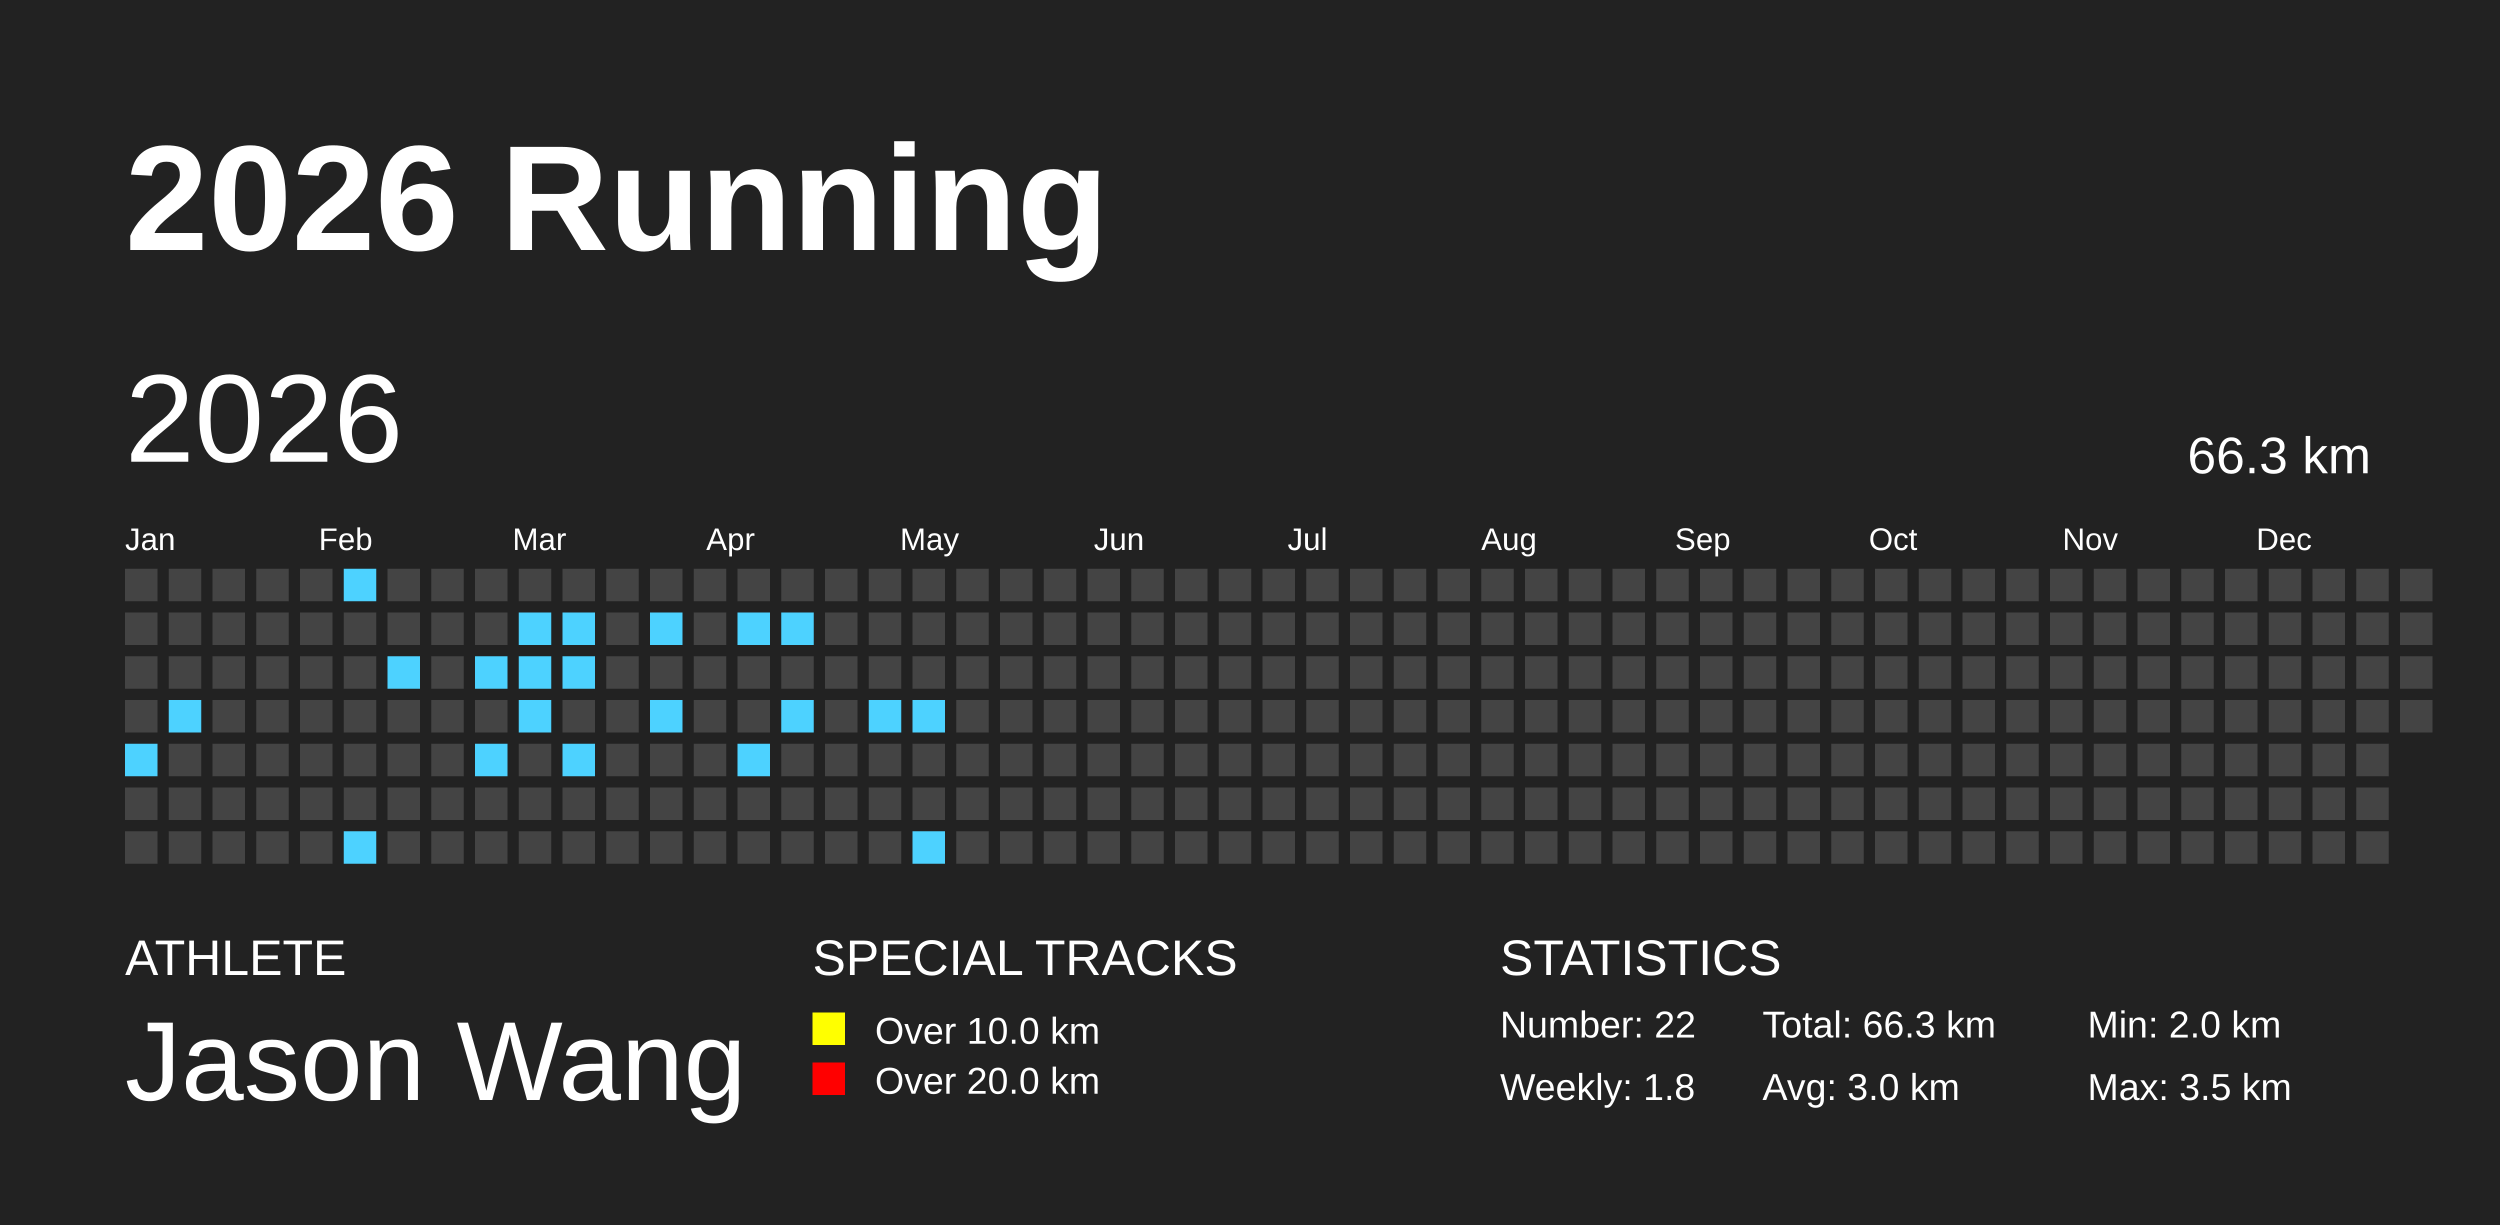
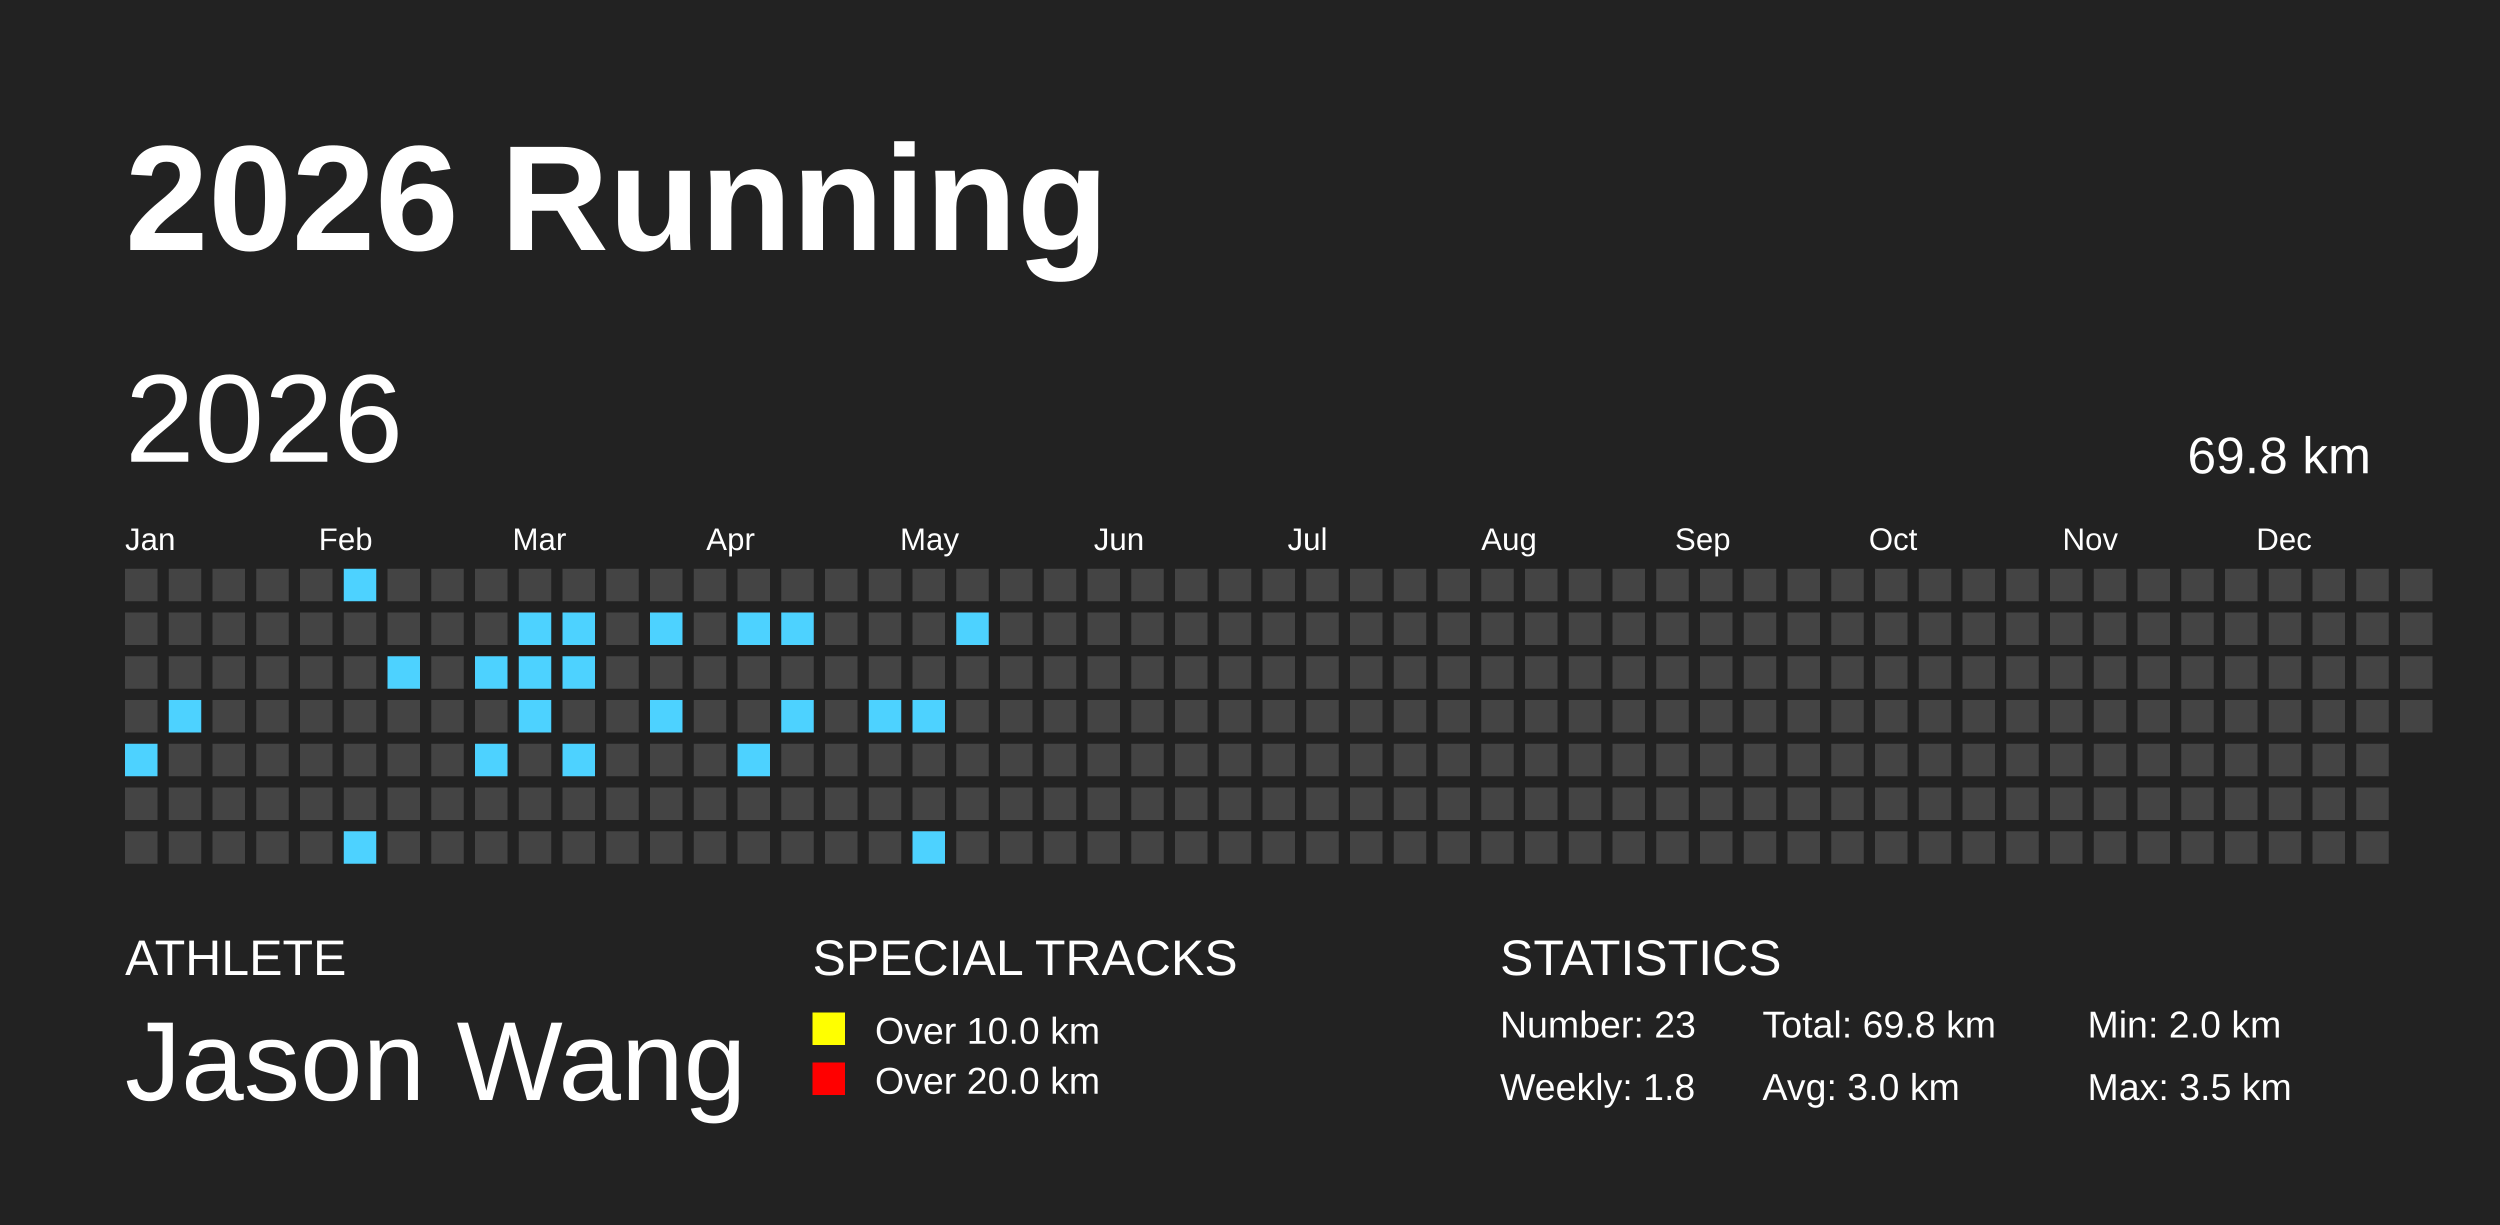
<svg xmlns="http://www.w3.org/2000/svg" baseProfile="full" height="98mm" version="1.1" viewBox="0,0,200,98" width="200mm">
  <defs />
  <rect fill="#222222" height="98" width="200" x="0" y="0" />
  <text fill="#FFFFFF" style="font-size:12px; font-family:Arial; font-weight:bold;" x="10" y="20">2026 Running</text>
  <text fill="#FFFFFF" style="font-size:4px; font-family:Arial" x="10" y="78">ATHLETE</text>
  <text fill="#FFFFFF" style="font-size:9px; font-family:Arial" x="10" y="88">Jason Wang</text>
  <text fill="#FFFFFF" style="font-size:4px; font-family:Arial" x="65" y="78">SPECIAL TRACKS</text>
  <rect fill="yellow" height="2.6" width="2.6" x="65" y="81" />
  <text fill="#FFFFFF" style="font-size:3px; font-family:Arial" x="70" y="83.5">Over 10.0 km</text>
  <rect fill="red" height="2.6" width="2.6" x="65" y="85" />
  <text fill="#FFFFFF" style="font-size:3px; font-family:Arial" x="70" y="87.5">Over 20.0 km</text>
  <text fill="#FFFFFF" style="font-size:4px; font-family:Arial" x="120" y="78">STATISTICS</text>
-   <text fill="#FFFFFF" style="font-size:3px; font-family:Arial" x="120" y="83">Number: 22</text>
+   <text fill="#FFFFFF" style="font-size:3px; font-family:Arial" x="120" y="83">Number: 23</text>
  <text fill="#FFFFFF" style="font-size:3px; font-family:Arial" x="120" y="88">Weekly: 1.8</text>
-   <text fill="#FFFFFF" style="font-size:3px; font-family:Arial" x="141" y="83">Total: 66.3 km</text>
+   <text fill="#FFFFFF" style="font-size:3px; font-family:Arial" x="141" y="83">Total: 69.8 km</text>
  <text fill="#FFFFFF" style="font-size:3px; font-family:Arial" x="141" y="88">Avg: 3.0 km</text>
  <text fill="#FFFFFF" style="font-size:3px; font-family:Arial" x="167" y="83">Min: 2.0 km</text>
  <text fill="#FFFFFF" style="font-size:3px; font-family:Arial" x="167" y="88">Max: 3.5 km</text>
  <text dominant-baseline="hanging" fill="#FFFFFF" style="font-size:10.0px; font-family:Arial;" x="10" y="30">2026</text>
-   <text dominant-baseline="hanging" fill="#FFFFFF" style="font-size:4.125px; font-family:Arial;" x="175" y="35">66.3 km</text>
+   <text dominant-baseline="hanging" fill="#FFFFFF" style="font-size:4.125px; font-family:Arial;" x="175" y="35">69.8 km</text>
  <text fill="#FFFFFF" style="font-size:2.5px; font-family:Arial" x="10.0" y="44">Jan</text>
  <text fill="#FFFFFF" style="font-size:2.5px; font-family:Arial" x="25.5" y="44">Feb</text>
  <text fill="#FFFFFF" style="font-size:2.5px; font-family:Arial" x="41.0" y="44">Mar</text>
  <text fill="#FFFFFF" style="font-size:2.5px; font-family:Arial" x="56.5" y="44">Apr</text>
  <text fill="#FFFFFF" style="font-size:2.5px; font-family:Arial" x="72.0" y="44">May</text>
  <text fill="#FFFFFF" style="font-size:2.5px; font-family:Arial" x="87.5" y="44">Jun</text>
  <text fill="#FFFFFF" style="font-size:2.5px; font-family:Arial" x="103.0" y="44">Jul</text>
  <text fill="#FFFFFF" style="font-size:2.5px; font-family:Arial" x="118.5" y="44">Aug</text>
  <text fill="#FFFFFF" style="font-size:2.5px; font-family:Arial" x="134.0" y="44">Sep</text>
  <text fill="#FFFFFF" style="font-size:2.5px; font-family:Arial" x="149.5" y="44">Oct</text>
  <text fill="#FFFFFF" style="font-size:2.5px; font-family:Arial" x="165.0" y="44">Nov</text>
  <text fill="#FFFFFF" style="font-size:2.5px; font-family:Arial" x="180.5" y="44">Dec</text>
  <rect fill="#444444" height="2.6" width="2.6" x="10.0" y="45.5" />
  <rect fill="#444444" height="2.6" width="2.6" x="10.0" y="49.0" />
  <rect fill="#444444" height="2.6" width="2.6" x="10.0" y="52.5" />
  <rect fill="#444444" height="2.6" width="2.6" x="10.0" y="56.0" />
  <rect fill="#4DD2FF" height="2.6" width="2.6" x="10.0" y="59.5" />
  <rect fill="#444444" height="2.6" width="2.6" x="10.0" y="63.0" />
  <rect fill="#444444" height="2.6" width="2.6" x="10.0" y="66.5" />
  <rect fill="#444444" height="2.6" width="2.6" x="13.5" y="45.5" />
  <rect fill="#444444" height="2.6" width="2.6" x="13.5" y="49.0" />
  <rect fill="#444444" height="2.6" width="2.6" x="13.5" y="52.5" />
  <rect fill="#4DD2FF" height="2.6" width="2.6" x="13.5" y="56.0" />
  <rect fill="#444444" height="2.6" width="2.6" x="13.5" y="59.5" />
  <rect fill="#444444" height="2.6" width="2.6" x="13.5" y="63.0" />
  <rect fill="#444444" height="2.6" width="2.6" x="13.5" y="66.5" />
  <rect fill="#444444" height="2.6" width="2.6" x="17.0" y="45.5" />
  <rect fill="#444444" height="2.6" width="2.6" x="17.0" y="49.0" />
  <rect fill="#444444" height="2.6" width="2.6" x="17.0" y="52.5" />
  <rect fill="#444444" height="2.6" width="2.6" x="17.0" y="56.0" />
  <rect fill="#444444" height="2.6" width="2.6" x="17.0" y="59.5" />
  <rect fill="#444444" height="2.6" width="2.6" x="17.0" y="63.0" />
  <rect fill="#444444" height="2.6" width="2.6" x="17.0" y="66.5" />
  <rect fill="#444444" height="2.6" width="2.6" x="20.5" y="45.5" />
  <rect fill="#444444" height="2.6" width="2.6" x="20.5" y="49.0" />
  <rect fill="#444444" height="2.6" width="2.6" x="20.5" y="52.5" />
  <rect fill="#444444" height="2.6" width="2.6" x="20.5" y="56.0" />
  <rect fill="#444444" height="2.6" width="2.6" x="20.5" y="59.5" />
  <rect fill="#444444" height="2.6" width="2.6" x="20.5" y="63.0" />
  <rect fill="#444444" height="2.6" width="2.6" x="20.5" y="66.5" />
  <rect fill="#444444" height="2.6" width="2.6" x="24.0" y="45.5" />
  <rect fill="#444444" height="2.6" width="2.6" x="24.0" y="49.0" />
  <rect fill="#444444" height="2.6" width="2.6" x="24.0" y="52.5" />
  <rect fill="#444444" height="2.6" width="2.6" x="24.0" y="56.0" />
  <rect fill="#444444" height="2.6" width="2.6" x="24.0" y="59.5" />
  <rect fill="#444444" height="2.6" width="2.6" x="24.0" y="63.0" />
  <rect fill="#444444" height="2.6" width="2.6" x="24.0" y="66.5" />
  <rect fill="#4DD2FF" height="2.6" width="2.6" x="27.5" y="45.5" />
  <rect fill="#444444" height="2.6" width="2.6" x="27.5" y="49.0" />
  <rect fill="#444444" height="2.6" width="2.6" x="27.5" y="52.5" />
  <rect fill="#444444" height="2.6" width="2.6" x="27.5" y="56.0" />
  <rect fill="#444444" height="2.6" width="2.6" x="27.5" y="59.5" />
  <rect fill="#444444" height="2.6" width="2.6" x="27.5" y="63.0" />
  <rect fill="#4DD2FF" height="2.6" width="2.6" x="27.5" y="66.5" />
  <rect fill="#444444" height="2.6" width="2.6" x="31.0" y="45.5" />
  <rect fill="#444444" height="2.6" width="2.6" x="31.0" y="49.0" />
  <rect fill="#4DD2FF" height="2.6" width="2.6" x="31.0" y="52.5" />
  <rect fill="#444444" height="2.6" width="2.6" x="31.0" y="56.0" />
  <rect fill="#444444" height="2.6" width="2.6" x="31.0" y="59.5" />
  <rect fill="#444444" height="2.6" width="2.6" x="31.0" y="63.0" />
  <rect fill="#444444" height="2.6" width="2.6" x="31.0" y="66.5" />
  <rect fill="#444444" height="2.6" width="2.6" x="34.5" y="45.5" />
  <rect fill="#444444" height="2.6" width="2.6" x="34.5" y="49.0" />
  <rect fill="#444444" height="2.6" width="2.6" x="34.5" y="52.5" />
  <rect fill="#444444" height="2.6" width="2.6" x="34.5" y="56.0" />
  <rect fill="#444444" height="2.6" width="2.6" x="34.5" y="59.5" />
  <rect fill="#444444" height="2.6" width="2.6" x="34.5" y="63.0" />
  <rect fill="#444444" height="2.6" width="2.6" x="34.5" y="66.5" />
  <rect fill="#444444" height="2.6" width="2.6" x="38.0" y="45.5" />
  <rect fill="#444444" height="2.6" width="2.6" x="38.0" y="49.0" />
  <rect fill="#4DD2FF" height="2.6" width="2.6" x="38.0" y="52.5" />
  <rect fill="#444444" height="2.6" width="2.6" x="38.0" y="56.0" />
  <rect fill="#4DD2FF" height="2.6" width="2.6" x="38.0" y="59.5" />
  <rect fill="#444444" height="2.6" width="2.6" x="38.0" y="63.0" />
  <rect fill="#444444" height="2.6" width="2.6" x="38.0" y="66.5" />
  <rect fill="#444444" height="2.6" width="2.6" x="41.5" y="45.5" />
  <rect fill="#4DD2FF" height="2.6" width="2.6" x="41.5" y="49.0" />
  <rect fill="#4DD2FF" height="2.6" width="2.6" x="41.5" y="52.5" />
  <rect fill="#4DD2FF" height="2.6" width="2.6" x="41.5" y="56.0" />
  <rect fill="#444444" height="2.6" width="2.6" x="41.5" y="59.5" />
  <rect fill="#444444" height="2.6" width="2.6" x="41.5" y="63.0" />
  <rect fill="#444444" height="2.6" width="2.6" x="41.5" y="66.5" />
  <rect fill="#444444" height="2.6" width="2.6" x="45.0" y="45.5" />
  <rect fill="#4DD2FF" height="2.6" width="2.6" x="45.0" y="49.0" />
  <rect fill="#4DD2FF" height="2.6" width="2.6" x="45.0" y="52.5" />
  <rect fill="#444444" height="2.6" width="2.6" x="45.0" y="56.0" />
  <rect fill="#4DD2FF" height="2.6" width="2.6" x="45.0" y="59.5" />
  <rect fill="#444444" height="2.6" width="2.6" x="45.0" y="63.0" />
  <rect fill="#444444" height="2.6" width="2.6" x="45.0" y="66.5" />
  <rect fill="#444444" height="2.6" width="2.6" x="48.5" y="45.5" />
  <rect fill="#444444" height="2.6" width="2.6" x="48.5" y="49.0" />
  <rect fill="#444444" height="2.6" width="2.6" x="48.5" y="52.5" />
  <rect fill="#444444" height="2.6" width="2.6" x="48.5" y="56.0" />
  <rect fill="#444444" height="2.6" width="2.6" x="48.5" y="59.5" />
  <rect fill="#444444" height="2.6" width="2.6" x="48.5" y="63.0" />
  <rect fill="#444444" height="2.6" width="2.6" x="48.5" y="66.5" />
  <rect fill="#444444" height="2.6" width="2.6" x="52.0" y="45.5" />
  <rect fill="#4DD2FF" height="2.6" width="2.6" x="52.0" y="49.0" />
  <rect fill="#444444" height="2.6" width="2.6" x="52.0" y="52.5" />
  <rect fill="#4DD2FF" height="2.6" width="2.6" x="52.0" y="56.0" />
  <rect fill="#444444" height="2.6" width="2.6" x="52.0" y="59.5" />
  <rect fill="#444444" height="2.6" width="2.6" x="52.0" y="63.0" />
  <rect fill="#444444" height="2.6" width="2.6" x="52.0" y="66.5" />
  <rect fill="#444444" height="2.6" width="2.6" x="55.5" y="45.5" />
  <rect fill="#444444" height="2.6" width="2.6" x="55.5" y="49.0" />
  <rect fill="#444444" height="2.6" width="2.6" x="55.5" y="52.5" />
  <rect fill="#444444" height="2.6" width="2.6" x="55.5" y="56.0" />
  <rect fill="#444444" height="2.6" width="2.6" x="55.5" y="59.5" />
  <rect fill="#444444" height="2.6" width="2.6" x="55.5" y="63.0" />
  <rect fill="#444444" height="2.6" width="2.6" x="55.5" y="66.5" />
  <rect fill="#444444" height="2.6" width="2.6" x="59.0" y="45.5" />
  <rect fill="#4DD2FF" height="2.6" width="2.6" x="59.0" y="49.0" />
  <rect fill="#444444" height="2.6" width="2.6" x="59.0" y="52.5" />
  <rect fill="#444444" height="2.6" width="2.6" x="59.0" y="56.0" />
  <rect fill="#4DD2FF" height="2.6" width="2.6" x="59.0" y="59.5" />
  <rect fill="#444444" height="2.6" width="2.6" x="59.0" y="63.0" />
  <rect fill="#444444" height="2.6" width="2.6" x="59.0" y="66.5" />
  <rect fill="#444444" height="2.6" width="2.6" x="62.5" y="45.5" />
  <rect fill="#4DD2FF" height="2.6" width="2.6" x="62.5" y="49.0" />
  <rect fill="#444444" height="2.6" width="2.6" x="62.5" y="52.5" />
  <rect fill="#4DD2FF" height="2.6" width="2.6" x="62.5" y="56.0" />
  <rect fill="#444444" height="2.6" width="2.6" x="62.5" y="59.5" />
  <rect fill="#444444" height="2.6" width="2.6" x="62.5" y="63.0" />
  <rect fill="#444444" height="2.6" width="2.6" x="62.5" y="66.5" />
  <rect fill="#444444" height="2.6" width="2.6" x="66.0" y="45.5" />
  <rect fill="#444444" height="2.6" width="2.6" x="66.0" y="49.0" />
  <rect fill="#444444" height="2.6" width="2.6" x="66.0" y="52.5" />
  <rect fill="#444444" height="2.6" width="2.6" x="66.0" y="56.0" />
  <rect fill="#444444" height="2.6" width="2.6" x="66.0" y="59.5" />
  <rect fill="#444444" height="2.6" width="2.6" x="66.0" y="63.0" />
  <rect fill="#444444" height="2.6" width="2.6" x="66.0" y="66.5" />
  <rect fill="#444444" height="2.6" width="2.6" x="69.5" y="45.5" />
  <rect fill="#444444" height="2.6" width="2.6" x="69.5" y="49.0" />
  <rect fill="#444444" height="2.6" width="2.6" x="69.5" y="52.5" />
  <rect fill="#4DD2FF" height="2.6" width="2.6" x="69.5" y="56.0" />
  <rect fill="#444444" height="2.6" width="2.6" x="69.5" y="59.5" />
  <rect fill="#444444" height="2.6" width="2.6" x="69.5" y="63.0" />
  <rect fill="#444444" height="2.6" width="2.6" x="69.5" y="66.5" />
  <rect fill="#444444" height="2.6" width="2.6" x="73.0" y="45.5" />
  <rect fill="#444444" height="2.6" width="2.6" x="73.0" y="49.0" />
  <rect fill="#444444" height="2.6" width="2.6" x="73.0" y="52.5" />
  <rect fill="#4DD2FF" height="2.6" width="2.6" x="73.0" y="56.0" />
  <rect fill="#444444" height="2.6" width="2.6" x="73.0" y="59.5" />
  <rect fill="#444444" height="2.6" width="2.6" x="73.0" y="63.0" />
  <rect fill="#4DD2FF" height="2.6" width="2.6" x="73.0" y="66.5" />
  <rect fill="#444444" height="2.6" width="2.6" x="76.5" y="45.5" />
-   <rect fill="#444444" height="2.6" width="2.6" x="76.5" y="49.0" />
+   <rect fill="#4DD2FF" height="2.6" width="2.6" x="76.5" y="49.0" />
  <rect fill="#444444" height="2.6" width="2.6" x="76.5" y="52.5" />
  <rect fill="#444444" height="2.6" width="2.6" x="76.5" y="56.0" />
  <rect fill="#444444" height="2.6" width="2.6" x="76.5" y="59.5" />
  <rect fill="#444444" height="2.6" width="2.6" x="76.5" y="63.0" />
  <rect fill="#444444" height="2.6" width="2.6" x="76.5" y="66.5" />
  <rect fill="#444444" height="2.6" width="2.6" x="80.0" y="45.5" />
  <rect fill="#444444" height="2.6" width="2.6" x="80.0" y="49.0" />
  <rect fill="#444444" height="2.6" width="2.6" x="80.0" y="52.5" />
  <rect fill="#444444" height="2.6" width="2.6" x="80.0" y="56.0" />
  <rect fill="#444444" height="2.6" width="2.6" x="80.0" y="59.5" />
  <rect fill="#444444" height="2.6" width="2.6" x="80.0" y="63.0" />
  <rect fill="#444444" height="2.6" width="2.6" x="80.0" y="66.5" />
  <rect fill="#444444" height="2.6" width="2.6" x="83.5" y="45.5" />
  <rect fill="#444444" height="2.6" width="2.6" x="83.5" y="49.0" />
  <rect fill="#444444" height="2.6" width="2.6" x="83.5" y="52.5" />
  <rect fill="#444444" height="2.6" width="2.6" x="83.5" y="56.0" />
  <rect fill="#444444" height="2.6" width="2.6" x="83.5" y="59.5" />
  <rect fill="#444444" height="2.6" width="2.6" x="83.5" y="63.0" />
  <rect fill="#444444" height="2.6" width="2.6" x="83.5" y="66.5" />
  <rect fill="#444444" height="2.6" width="2.6" x="87.0" y="45.5" />
  <rect fill="#444444" height="2.6" width="2.6" x="87.0" y="49.0" />
  <rect fill="#444444" height="2.6" width="2.6" x="87.0" y="52.5" />
  <rect fill="#444444" height="2.6" width="2.6" x="87.0" y="56.0" />
  <rect fill="#444444" height="2.6" width="2.6" x="87.0" y="59.5" />
  <rect fill="#444444" height="2.6" width="2.6" x="87.0" y="63.0" />
  <rect fill="#444444" height="2.6" width="2.6" x="87.0" y="66.5" />
  <rect fill="#444444" height="2.6" width="2.6" x="90.5" y="45.5" />
  <rect fill="#444444" height="2.6" width="2.6" x="90.5" y="49.0" />
  <rect fill="#444444" height="2.6" width="2.6" x="90.5" y="52.5" />
  <rect fill="#444444" height="2.6" width="2.6" x="90.5" y="56.0" />
  <rect fill="#444444" height="2.6" width="2.6" x="90.5" y="59.5" />
  <rect fill="#444444" height="2.6" width="2.6" x="90.5" y="63.0" />
  <rect fill="#444444" height="2.6" width="2.6" x="90.5" y="66.5" />
  <rect fill="#444444" height="2.6" width="2.6" x="94.0" y="45.5" />
  <rect fill="#444444" height="2.6" width="2.6" x="94.0" y="49.0" />
  <rect fill="#444444" height="2.6" width="2.6" x="94.0" y="52.5" />
  <rect fill="#444444" height="2.6" width="2.6" x="94.0" y="56.0" />
  <rect fill="#444444" height="2.6" width="2.6" x="94.0" y="59.5" />
  <rect fill="#444444" height="2.6" width="2.6" x="94.0" y="63.0" />
  <rect fill="#444444" height="2.6" width="2.6" x="94.0" y="66.5" />
  <rect fill="#444444" height="2.6" width="2.6" x="97.5" y="45.5" />
  <rect fill="#444444" height="2.6" width="2.6" x="97.5" y="49.0" />
  <rect fill="#444444" height="2.6" width="2.6" x="97.5" y="52.5" />
  <rect fill="#444444" height="2.6" width="2.6" x="97.5" y="56.0" />
  <rect fill="#444444" height="2.6" width="2.6" x="97.5" y="59.5" />
  <rect fill="#444444" height="2.6" width="2.6" x="97.5" y="63.0" />
  <rect fill="#444444" height="2.6" width="2.6" x="97.5" y="66.5" />
  <rect fill="#444444" height="2.6" width="2.6" x="101.0" y="45.5" />
  <rect fill="#444444" height="2.6" width="2.6" x="101.0" y="49.0" />
  <rect fill="#444444" height="2.6" width="2.6" x="101.0" y="52.5" />
  <rect fill="#444444" height="2.6" width="2.6" x="101.0" y="56.0" />
  <rect fill="#444444" height="2.6" width="2.6" x="101.0" y="59.5" />
  <rect fill="#444444" height="2.6" width="2.6" x="101.0" y="63.0" />
  <rect fill="#444444" height="2.6" width="2.6" x="101.0" y="66.5" />
  <rect fill="#444444" height="2.6" width="2.6" x="104.5" y="45.5" />
  <rect fill="#444444" height="2.6" width="2.6" x="104.5" y="49.0" />
  <rect fill="#444444" height="2.6" width="2.6" x="104.5" y="52.5" />
  <rect fill="#444444" height="2.6" width="2.6" x="104.5" y="56.0" />
  <rect fill="#444444" height="2.6" width="2.6" x="104.5" y="59.5" />
  <rect fill="#444444" height="2.6" width="2.6" x="104.5" y="63.0" />
  <rect fill="#444444" height="2.6" width="2.6" x="104.5" y="66.5" />
  <rect fill="#444444" height="2.6" width="2.6" x="108.0" y="45.5" />
  <rect fill="#444444" height="2.6" width="2.6" x="108.0" y="49.0" />
  <rect fill="#444444" height="2.6" width="2.6" x="108.0" y="52.5" />
  <rect fill="#444444" height="2.6" width="2.6" x="108.0" y="56.0" />
  <rect fill="#444444" height="2.6" width="2.6" x="108.0" y="59.5" />
  <rect fill="#444444" height="2.6" width="2.6" x="108.0" y="63.0" />
  <rect fill="#444444" height="2.6" width="2.6" x="108.0" y="66.5" />
  <rect fill="#444444" height="2.6" width="2.6" x="111.5" y="45.5" />
  <rect fill="#444444" height="2.6" width="2.6" x="111.5" y="49.0" />
  <rect fill="#444444" height="2.6" width="2.6" x="111.5" y="52.5" />
  <rect fill="#444444" height="2.6" width="2.6" x="111.5" y="56.0" />
  <rect fill="#444444" height="2.6" width="2.6" x="111.5" y="59.5" />
  <rect fill="#444444" height="2.6" width="2.6" x="111.5" y="63.0" />
  <rect fill="#444444" height="2.6" width="2.6" x="111.5" y="66.5" />
  <rect fill="#444444" height="2.6" width="2.6" x="115.0" y="45.5" />
  <rect fill="#444444" height="2.6" width="2.6" x="115.0" y="49.0" />
  <rect fill="#444444" height="2.6" width="2.6" x="115.0" y="52.5" />
  <rect fill="#444444" height="2.6" width="2.6" x="115.0" y="56.0" />
  <rect fill="#444444" height="2.6" width="2.6" x="115.0" y="59.5" />
  <rect fill="#444444" height="2.6" width="2.6" x="115.0" y="63.0" />
  <rect fill="#444444" height="2.6" width="2.6" x="115.0" y="66.5" />
  <rect fill="#444444" height="2.6" width="2.6" x="118.5" y="45.5" />
  <rect fill="#444444" height="2.6" width="2.6" x="118.5" y="49.0" />
  <rect fill="#444444" height="2.6" width="2.6" x="118.5" y="52.5" />
  <rect fill="#444444" height="2.6" width="2.6" x="118.5" y="56.0" />
  <rect fill="#444444" height="2.6" width="2.6" x="118.5" y="59.5" />
  <rect fill="#444444" height="2.6" width="2.6" x="118.5" y="63.0" />
  <rect fill="#444444" height="2.6" width="2.6" x="118.5" y="66.5" />
  <rect fill="#444444" height="2.6" width="2.6" x="122.0" y="45.5" />
  <rect fill="#444444" height="2.6" width="2.6" x="122.0" y="49.0" />
  <rect fill="#444444" height="2.6" width="2.6" x="122.0" y="52.5" />
  <rect fill="#444444" height="2.6" width="2.6" x="122.0" y="56.0" />
  <rect fill="#444444" height="2.6" width="2.6" x="122.0" y="59.5" />
  <rect fill="#444444" height="2.6" width="2.6" x="122.0" y="63.0" />
  <rect fill="#444444" height="2.6" width="2.6" x="122.0" y="66.5" />
  <rect fill="#444444" height="2.6" width="2.6" x="125.5" y="45.5" />
  <rect fill="#444444" height="2.6" width="2.6" x="125.5" y="49.0" />
  <rect fill="#444444" height="2.6" width="2.6" x="125.5" y="52.5" />
  <rect fill="#444444" height="2.6" width="2.6" x="125.5" y="56.0" />
  <rect fill="#444444" height="2.6" width="2.6" x="125.5" y="59.5" />
  <rect fill="#444444" height="2.6" width="2.6" x="125.5" y="63.0" />
  <rect fill="#444444" height="2.6" width="2.6" x="125.5" y="66.5" />
  <rect fill="#444444" height="2.6" width="2.6" x="129.0" y="45.5" />
  <rect fill="#444444" height="2.6" width="2.6" x="129.0" y="49.0" />
  <rect fill="#444444" height="2.6" width="2.6" x="129.0" y="52.5" />
  <rect fill="#444444" height="2.6" width="2.6" x="129.0" y="56.0" />
  <rect fill="#444444" height="2.6" width="2.6" x="129.0" y="59.5" />
  <rect fill="#444444" height="2.6" width="2.6" x="129.0" y="63.0" />
  <rect fill="#444444" height="2.6" width="2.6" x="129.0" y="66.5" />
  <rect fill="#444444" height="2.6" width="2.6" x="132.5" y="45.5" />
  <rect fill="#444444" height="2.6" width="2.6" x="132.5" y="49.0" />
  <rect fill="#444444" height="2.6" width="2.6" x="132.5" y="52.5" />
  <rect fill="#444444" height="2.6" width="2.6" x="132.5" y="56.0" />
  <rect fill="#444444" height="2.6" width="2.6" x="132.5" y="59.5" />
  <rect fill="#444444" height="2.6" width="2.6" x="132.5" y="63.0" />
  <rect fill="#444444" height="2.6" width="2.6" x="132.5" y="66.5" />
  <rect fill="#444444" height="2.6" width="2.6" x="136.0" y="45.5" />
  <rect fill="#444444" height="2.6" width="2.6" x="136.0" y="49.0" />
  <rect fill="#444444" height="2.6" width="2.6" x="136.0" y="52.5" />
  <rect fill="#444444" height="2.6" width="2.6" x="136.0" y="56.0" />
  <rect fill="#444444" height="2.6" width="2.6" x="136.0" y="59.5" />
  <rect fill="#444444" height="2.6" width="2.6" x="136.0" y="63.0" />
  <rect fill="#444444" height="2.6" width="2.6" x="136.0" y="66.5" />
  <rect fill="#444444" height="2.6" width="2.6" x="139.5" y="45.5" />
  <rect fill="#444444" height="2.6" width="2.6" x="139.5" y="49.0" />
  <rect fill="#444444" height="2.6" width="2.6" x="139.5" y="52.5" />
  <rect fill="#444444" height="2.6" width="2.6" x="139.5" y="56.0" />
  <rect fill="#444444" height="2.6" width="2.6" x="139.5" y="59.5" />
  <rect fill="#444444" height="2.6" width="2.6" x="139.5" y="63.0" />
  <rect fill="#444444" height="2.6" width="2.6" x="139.5" y="66.5" />
  <rect fill="#444444" height="2.6" width="2.6" x="143.0" y="45.5" />
  <rect fill="#444444" height="2.6" width="2.6" x="143.0" y="49.0" />
  <rect fill="#444444" height="2.6" width="2.6" x="143.0" y="52.5" />
  <rect fill="#444444" height="2.6" width="2.6" x="143.0" y="56.0" />
  <rect fill="#444444" height="2.6" width="2.6" x="143.0" y="59.5" />
  <rect fill="#444444" height="2.6" width="2.6" x="143.0" y="63.0" />
  <rect fill="#444444" height="2.6" width="2.6" x="143.0" y="66.5" />
  <rect fill="#444444" height="2.6" width="2.6" x="146.5" y="45.5" />
  <rect fill="#444444" height="2.6" width="2.6" x="146.5" y="49.0" />
  <rect fill="#444444" height="2.6" width="2.6" x="146.5" y="52.5" />
  <rect fill="#444444" height="2.6" width="2.6" x="146.5" y="56.0" />
  <rect fill="#444444" height="2.6" width="2.6" x="146.5" y="59.5" />
  <rect fill="#444444" height="2.6" width="2.6" x="146.5" y="63.0" />
  <rect fill="#444444" height="2.6" width="2.6" x="146.5" y="66.5" />
  <rect fill="#444444" height="2.6" width="2.6" x="150.0" y="45.5" />
  <rect fill="#444444" height="2.6" width="2.6" x="150.0" y="49.0" />
  <rect fill="#444444" height="2.6" width="2.6" x="150.0" y="52.5" />
  <rect fill="#444444" height="2.6" width="2.6" x="150.0" y="56.0" />
  <rect fill="#444444" height="2.6" width="2.6" x="150.0" y="59.5" />
  <rect fill="#444444" height="2.6" width="2.6" x="150.0" y="63.0" />
  <rect fill="#444444" height="2.6" width="2.6" x="150.0" y="66.5" />
  <rect fill="#444444" height="2.6" width="2.6" x="153.5" y="45.5" />
  <rect fill="#444444" height="2.6" width="2.6" x="153.5" y="49.0" />
  <rect fill="#444444" height="2.6" width="2.6" x="153.5" y="52.5" />
  <rect fill="#444444" height="2.6" width="2.6" x="153.5" y="56.0" />
  <rect fill="#444444" height="2.6" width="2.6" x="153.5" y="59.5" />
  <rect fill="#444444" height="2.6" width="2.6" x="153.5" y="63.0" />
  <rect fill="#444444" height="2.6" width="2.6" x="153.5" y="66.5" />
  <rect fill="#444444" height="2.6" width="2.6" x="157.0" y="45.5" />
  <rect fill="#444444" height="2.6" width="2.6" x="157.0" y="49.0" />
  <rect fill="#444444" height="2.6" width="2.6" x="157.0" y="52.5" />
  <rect fill="#444444" height="2.6" width="2.6" x="157.0" y="56.0" />
  <rect fill="#444444" height="2.6" width="2.6" x="157.0" y="59.5" />
  <rect fill="#444444" height="2.6" width="2.6" x="157.0" y="63.0" />
  <rect fill="#444444" height="2.6" width="2.6" x="157.0" y="66.5" />
  <rect fill="#444444" height="2.6" width="2.6" x="160.5" y="45.5" />
  <rect fill="#444444" height="2.6" width="2.6" x="160.5" y="49.0" />
  <rect fill="#444444" height="2.6" width="2.6" x="160.5" y="52.5" />
  <rect fill="#444444" height="2.6" width="2.6" x="160.5" y="56.0" />
  <rect fill="#444444" height="2.6" width="2.6" x="160.5" y="59.5" />
  <rect fill="#444444" height="2.6" width="2.6" x="160.5" y="63.0" />
  <rect fill="#444444" height="2.6" width="2.6" x="160.5" y="66.5" />
  <rect fill="#444444" height="2.6" width="2.6" x="164.0" y="45.5" />
  <rect fill="#444444" height="2.6" width="2.6" x="164.0" y="49.0" />
  <rect fill="#444444" height="2.6" width="2.6" x="164.0" y="52.5" />
  <rect fill="#444444" height="2.6" width="2.6" x="164.0" y="56.0" />
  <rect fill="#444444" height="2.6" width="2.6" x="164.0" y="59.5" />
  <rect fill="#444444" height="2.6" width="2.6" x="164.0" y="63.0" />
  <rect fill="#444444" height="2.6" width="2.6" x="164.0" y="66.5" />
  <rect fill="#444444" height="2.6" width="2.6" x="167.5" y="45.5" />
  <rect fill="#444444" height="2.6" width="2.6" x="167.5" y="49.0" />
  <rect fill="#444444" height="2.6" width="2.6" x="167.5" y="52.5" />
  <rect fill="#444444" height="2.6" width="2.6" x="167.5" y="56.0" />
  <rect fill="#444444" height="2.6" width="2.6" x="167.5" y="59.5" />
  <rect fill="#444444" height="2.6" width="2.6" x="167.5" y="63.0" />
  <rect fill="#444444" height="2.6" width="2.6" x="167.5" y="66.5" />
  <rect fill="#444444" height="2.6" width="2.6" x="171.0" y="45.5" />
  <rect fill="#444444" height="2.6" width="2.6" x="171.0" y="49.0" />
  <rect fill="#444444" height="2.6" width="2.6" x="171.0" y="52.5" />
  <rect fill="#444444" height="2.6" width="2.6" x="171.0" y="56.0" />
  <rect fill="#444444" height="2.6" width="2.6" x="171.0" y="59.5" />
  <rect fill="#444444" height="2.6" width="2.6" x="171.0" y="63.0" />
  <rect fill="#444444" height="2.6" width="2.6" x="171.0" y="66.5" />
  <rect fill="#444444" height="2.6" width="2.6" x="174.5" y="45.5" />
  <rect fill="#444444" height="2.6" width="2.6" x="174.5" y="49.0" />
  <rect fill="#444444" height="2.6" width="2.6" x="174.5" y="52.5" />
  <rect fill="#444444" height="2.6" width="2.6" x="174.5" y="56.0" />
  <rect fill="#444444" height="2.6" width="2.6" x="174.5" y="59.5" />
  <rect fill="#444444" height="2.6" width="2.6" x="174.5" y="63.0" />
  <rect fill="#444444" height="2.6" width="2.6" x="174.5" y="66.5" />
  <rect fill="#444444" height="2.6" width="2.6" x="178.0" y="45.5" />
  <rect fill="#444444" height="2.6" width="2.6" x="178.0" y="49.0" />
  <rect fill="#444444" height="2.6" width="2.6" x="178.0" y="52.5" />
  <rect fill="#444444" height="2.6" width="2.6" x="178.0" y="56.0" />
  <rect fill="#444444" height="2.6" width="2.6" x="178.0" y="59.5" />
  <rect fill="#444444" height="2.6" width="2.6" x="178.0" y="63.0" />
  <rect fill="#444444" height="2.6" width="2.6" x="178.0" y="66.5" />
  <rect fill="#444444" height="2.6" width="2.6" x="181.5" y="45.5" />
  <rect fill="#444444" height="2.6" width="2.6" x="181.5" y="49.0" />
  <rect fill="#444444" height="2.6" width="2.6" x="181.5" y="52.5" />
  <rect fill="#444444" height="2.6" width="2.6" x="181.5" y="56.0" />
  <rect fill="#444444" height="2.6" width="2.6" x="181.5" y="59.5" />
  <rect fill="#444444" height="2.6" width="2.6" x="181.5" y="63.0" />
  <rect fill="#444444" height="2.6" width="2.6" x="181.5" y="66.5" />
  <rect fill="#444444" height="2.6" width="2.6" x="185.0" y="45.5" />
  <rect fill="#444444" height="2.6" width="2.6" x="185.0" y="49.0" />
  <rect fill="#444444" height="2.6" width="2.6" x="185.0" y="52.5" />
  <rect fill="#444444" height="2.6" width="2.6" x="185.0" y="56.0" />
  <rect fill="#444444" height="2.6" width="2.6" x="185.0" y="59.5" />
  <rect fill="#444444" height="2.6" width="2.6" x="185.0" y="63.0" />
  <rect fill="#444444" height="2.6" width="2.6" x="185.0" y="66.5" />
  <rect fill="#444444" height="2.6" width="2.6" x="188.5" y="45.5" />
  <rect fill="#444444" height="2.6" width="2.6" x="188.5" y="49.0" />
  <rect fill="#444444" height="2.6" width="2.6" x="188.5" y="52.5" />
  <rect fill="#444444" height="2.6" width="2.6" x="188.5" y="56.0" />
  <rect fill="#444444" height="2.6" width="2.6" x="188.5" y="59.5" />
  <rect fill="#444444" height="2.6" width="2.6" x="188.5" y="63.0" />
  <rect fill="#444444" height="2.6" width="2.6" x="188.5" y="66.5" />
  <rect fill="#444444" height="2.6" width="2.6" x="192.0" y="45.5" />
  <rect fill="#444444" height="2.6" width="2.6" x="192.0" y="49.0" />
  <rect fill="#444444" height="2.6" width="2.6" x="192.0" y="52.5" />
  <rect fill="#444444" height="2.6" width="2.6" x="192.0" y="56.0" />
</svg>
